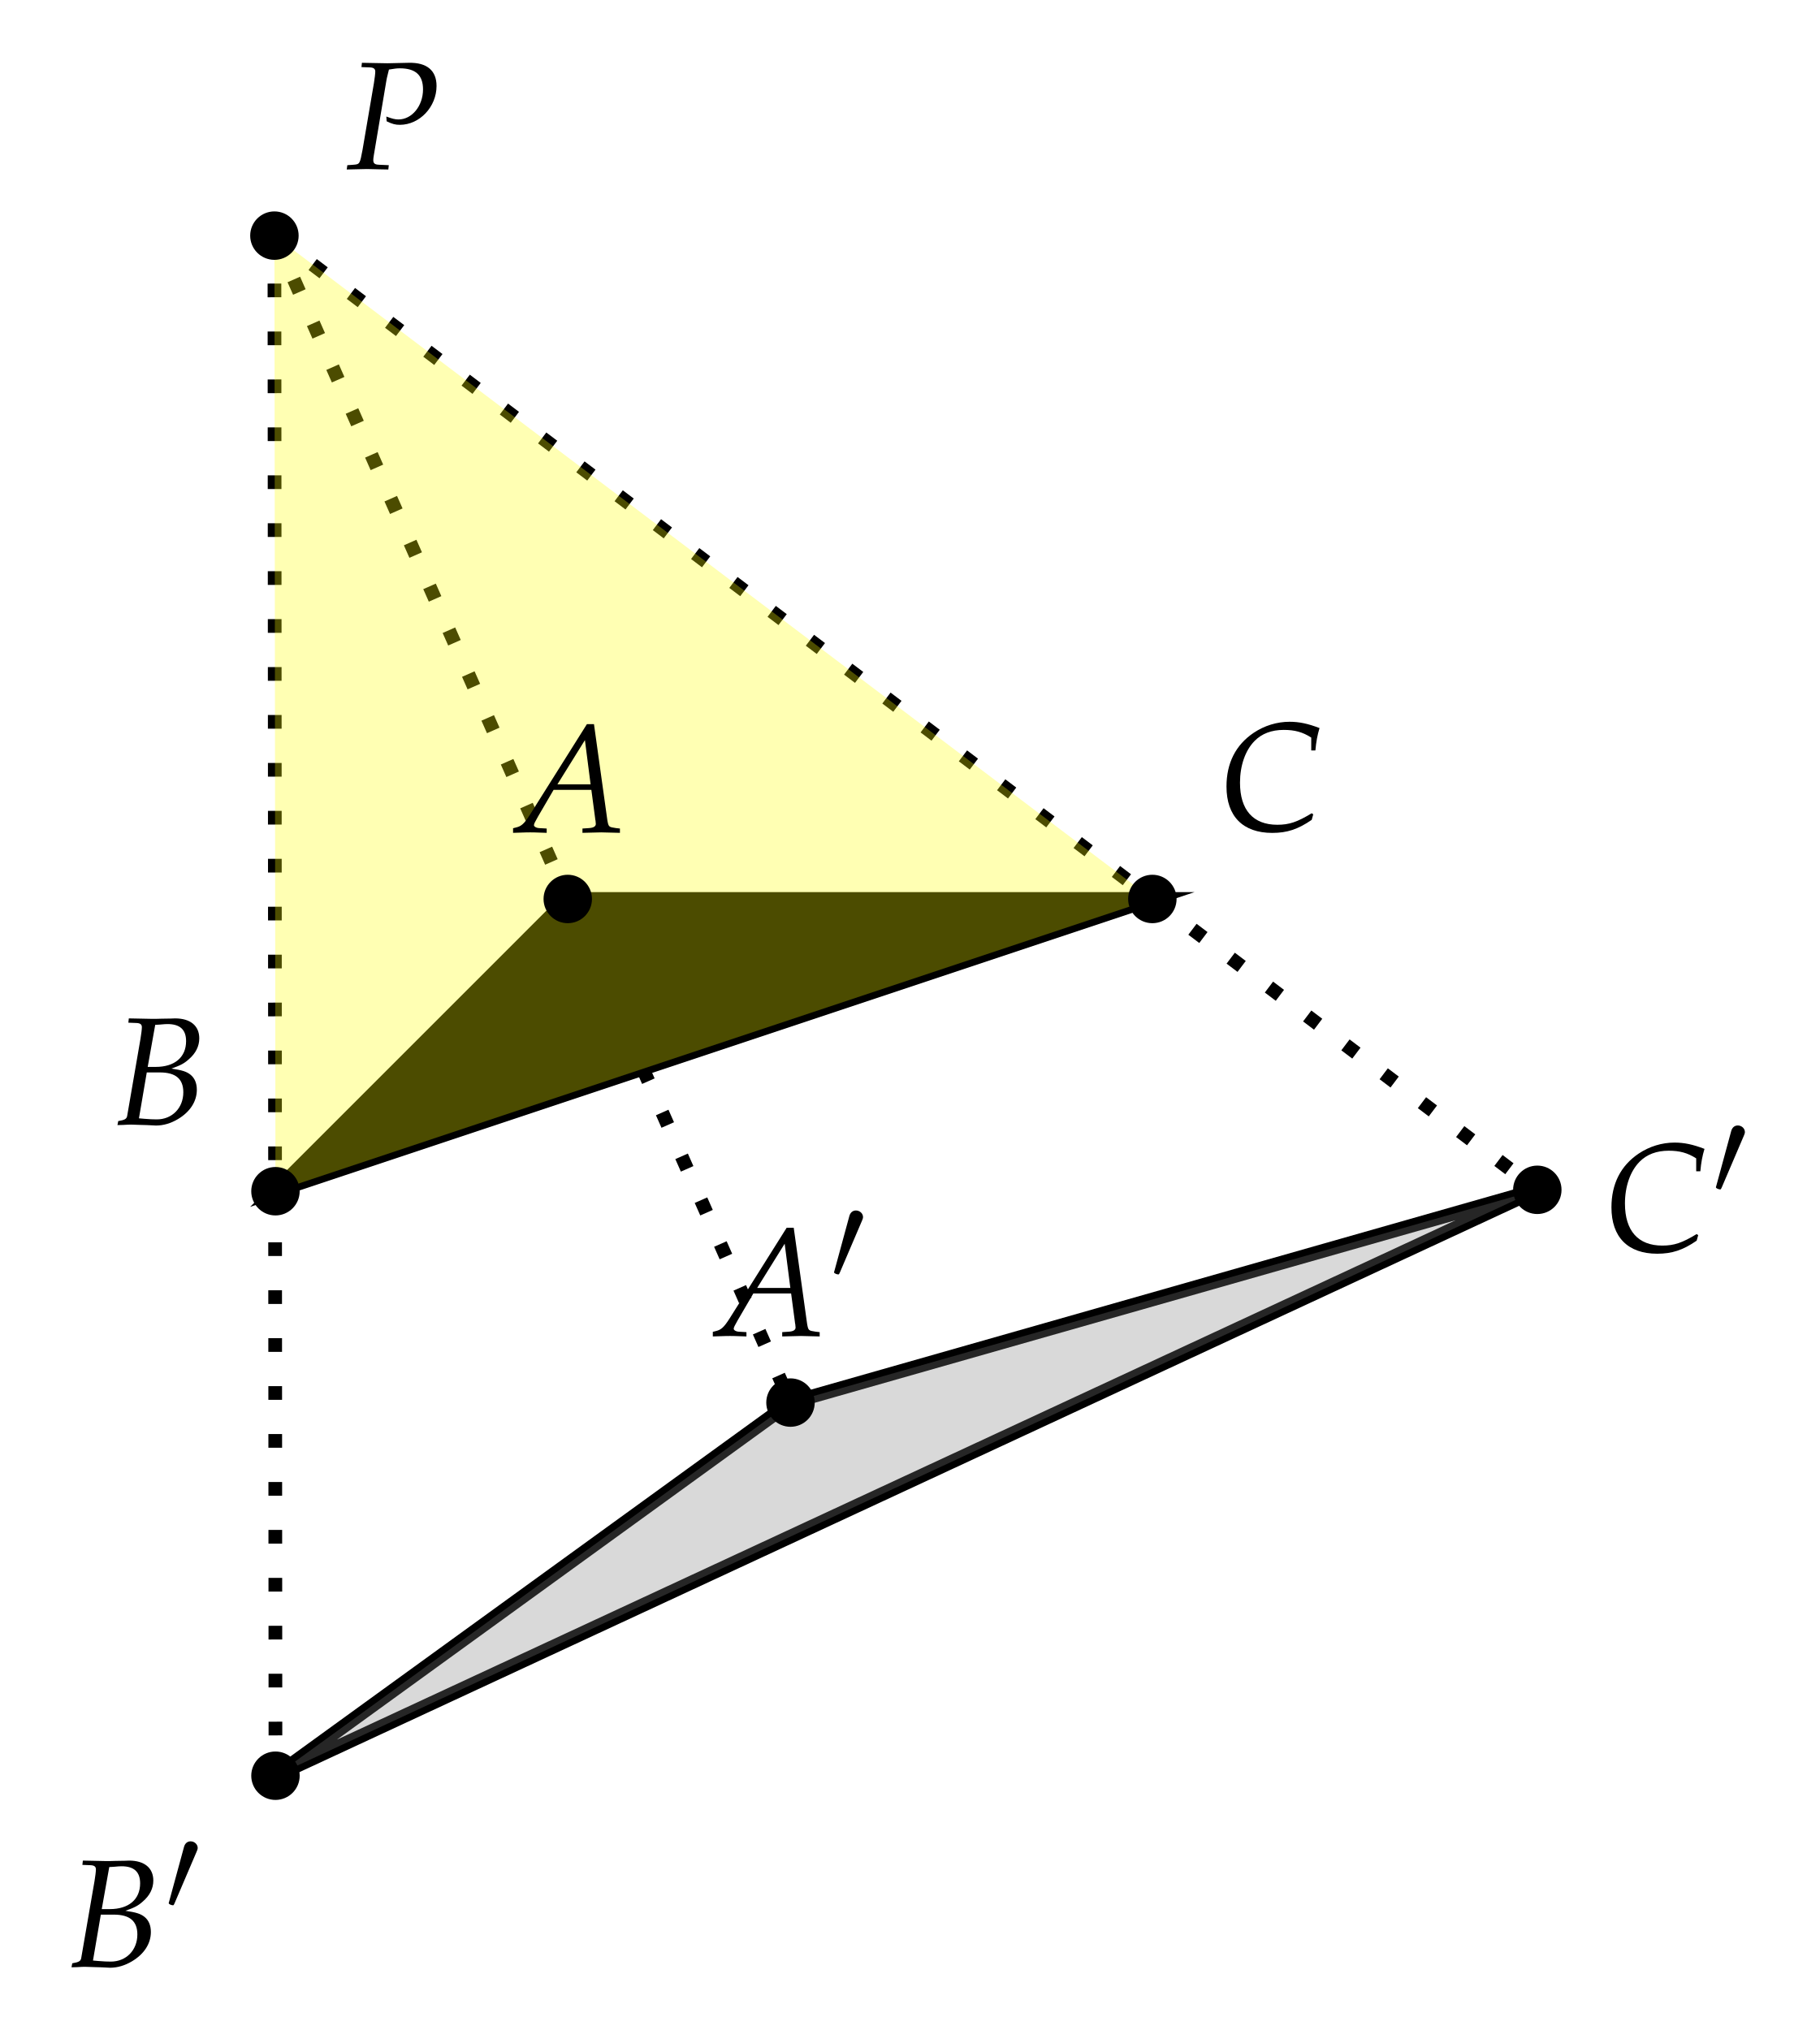
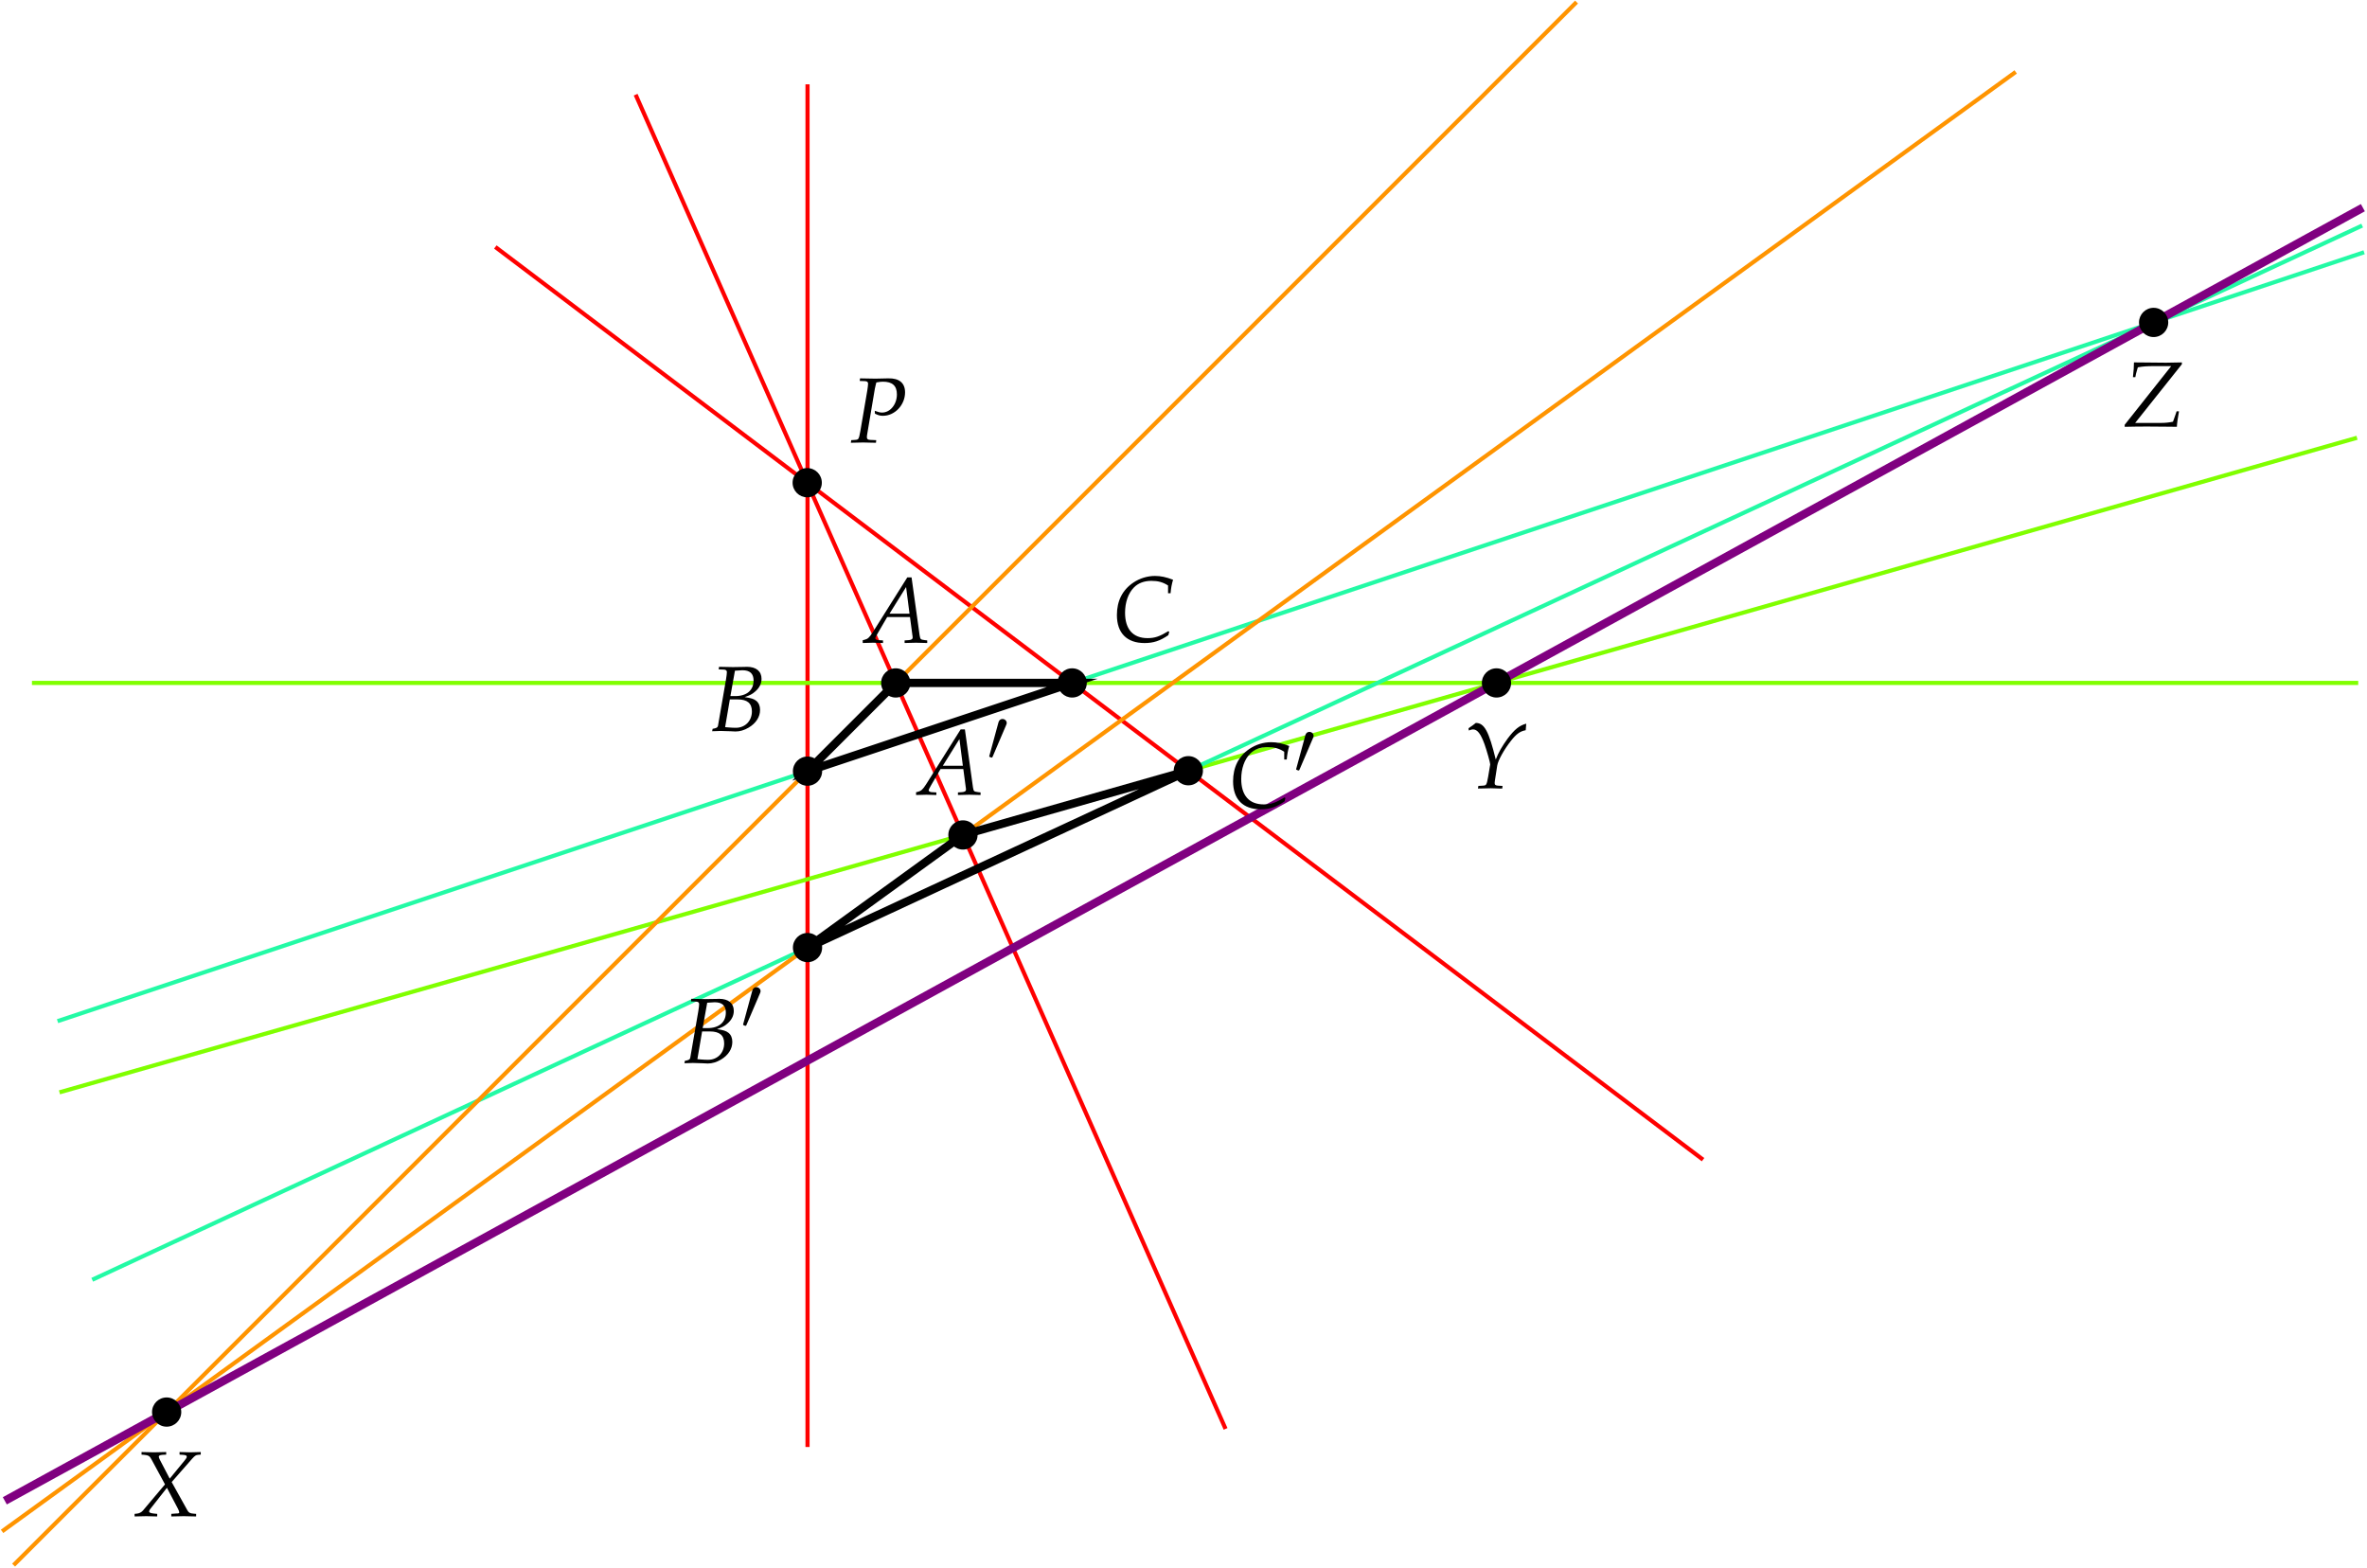
- <svg xmlns="http://www.w3.org/2000/svg" xmlns:xlink="http://www.w3.org/1999/xlink" version="1.1" width="148.186pt" height="165.381pt" viewBox="-.275 -25.2 148.186 165.381">
+ <svg xmlns="http://www.w3.org/2000/svg" xmlns:xlink="http://www.w3.org/1999/xlink" version="1.1" width="319.437pt" height="211.486pt" viewBox="-.275 -25.2 319.437 211.486">
  <defs>
    <path id="g1-65" d="M5.021-7.662L.967-1.217C.576-.609 .38-.435 .011-.348L-.206-.293V.033C.793 0 .793 0 1.011 0C1.217 0 1.239 0 2.174 .033V-.272L1.609-.304C1.435-.315 1.272-.413 1.272-.511C1.272-.598 1.348-.75 1.554-1.109L2.663-3.011H5.336L5.608-.967V-.935C5.608-.924 5.619-.891 5.63-.837C5.641-.75 5.652-.641 5.652-.598C5.652-.424 5.489-.326 5.184-.304L4.706-.272V.033C5.815 0 5.815 0 6.032 0S6.249 0 7.358 .033V-.272L7.075-.304C6.564-.38 6.554-.38 6.467-.869L5.521-7.662H5.021ZM4.88-6.532L5.282-3.402H2.934L4.88-6.532Z" />
    <path id="g1-66" d="M1.054-7.217L1.63-7.195C1.891-7.184 2.011-7.097 2.011-6.901C2.011-6.749 1.967-6.401 1.913-6.075L.967-.598C.924-.402 .793-.326 .337-.25L.283 .033L.685 .022C.978 0 1.141 0 1.272 0C1.391 0 1.674 .011 1.956 .022L2.358 .033L2.576 .043C2.782 .054 2.924 .065 3.011 .065C3.532 .065 4.054-.087 4.565-.391C5.423-.902 5.902-1.641 5.902-2.467C5.902-2.934 5.749-3.293 5.456-3.532C5.173-3.76 4.847-3.858 4.097-3.967C4.717-4.184 4.989-4.315 5.325-4.619C5.825-5.043 6.075-5.554 6.075-6.108C6.075-6.999 5.445-7.521 4.358-7.521C4.336-7.521 4.228-7.521 4.065-7.51L3.38-7.499C3.25-7.488 2.858-7.488 2.728-7.488C2.521-7.488 2.185-7.499 1.652-7.51L1.087-7.521L1.054-7.217ZM2.358-3.695H3.282C4.402-3.695 4.945-3.239 4.945-2.293C4.945-1.174 4.152-.37 3.065-.37C2.848-.37 2.532-.38 2.174-.413C2.108-.424 1.978-.435 1.804-.446L2.358-3.695ZM2.956-7.064C3.076-7.064 3.097-7.075 3.326-7.086C3.554-7.108 3.695-7.119 3.826-7.119C4.706-7.119 5.141-6.727 5.141-5.912C5.141-4.771 4.336-4.086 2.989-4.086H2.424L2.956-7.064Z" />
    <path id="g1-67" d="M6.488-5.641H6.782C6.836-6.26 6.923-6.727 7.075-7.227C6.249-7.543 5.63-7.673 4.956-7.673C4.065-7.673 3.174-7.401 2.413-6.891C1.141-6.032 .489-4.749 .489-3.087C.489-.978 1.652 .196 3.728 .196C4.771 .196 5.543-.054 6.521-.728L6.63-1.119L6.521-1.196C5.499-.576 4.934-.38 4.086-.38C2.38-.38 1.445-1.424 1.445-3.358C1.445-4.565 1.815-5.641 2.478-6.315C2.989-6.836 3.684-7.097 4.543-7.097C5.315-7.097 5.88-6.945 6.488-6.554V-5.641Z" />
    <path id="g1-80" d="M1.141-7.217L1.739-7.195C2-7.184 2.119-7.097 2.119-6.901C2.119-6.749 2.076-6.412 2.022-6.075L1.217-1.359C1.032-.37 1.022-.337 .587-.304L.141-.272L.098 .033L.554 .022C1 .011 1.337 0 1.532 0C1.717 0 2.032 .011 2.467 .022L3.043 .033L3.076-.272L2.369-.304C2.087-.315 1.978-.402 1.978-.63C1.978-.728 1.989-.804 2.022-1.011L2.913-6.304C2.913-6.315 2.956-6.532 3.011-6.738C3.021-6.793 3.054-6.901 3.087-7.043C3.478-7.108 3.652-7.13 3.858-7.13C4.967-7.13 5.499-6.651 5.499-5.641C5.499-4.467 4.717-3.51 3.76-3.51C3.521-3.51 3.304-3.565 2.902-3.717L2.924-3.38C3.326-3.184 3.543-3.13 3.858-3.13C5.26-3.13 6.456-4.402 6.456-5.88C6.456-6.977 5.771-7.553 4.478-7.521L2.978-7.488L1.75-7.51L1.174-7.521L1.141-7.217Z" />
-     <path id="g7-48" d="M1.308-2.456C1.334-2.518 1.355-2.565 1.355-2.617C1.355-2.767 1.22-2.891 1.06-2.891C.915-2.891 .822-2.792 .786-2.658L.171-.398C.171-.388 .15-.331 .15-.326C.15-.269 .284-.233 .326-.233C.357-.233 .362-.248 .393-.315L1.308-2.456Z" />
-     <use id="g11-48" xlink:href="#g7-48" transform="scale(1.4)" />
-     <use id="g18-65" xlink:href="#g1-65" transform="scale(.821918)" />
-     <use id="g18-66" xlink:href="#g1-66" transform="scale(.821918)" />
-     <use id="g18-67" xlink:href="#g1-67" transform="scale(.821918)" />
-     <use id="g18-80" xlink:href="#g1-80" transform="scale(.821918)" />
+     <path id="g1-88" d="M4.521-.272V.033C5.043 .011 5.532 0 5.988 0C6.423 0 6.912 .011 7.434 .033V-.272L7.162-.293C6.717-.326 6.575-.402 6.423-.663L4.565-4L6.967-6.738C7.293-7.097 7.39-7.162 7.673-7.195L7.977-7.217V-7.521L6.738-7.488C6.608-7.488 6.456-7.488 5.489-7.521V-7.217L5.847-7.195C6.195-7.173 6.336-7.119 6.336-6.988C6.336-6.869 6.282-6.771 6.086-6.532L4.336-4.402L3.206-6.564C3.108-6.76 3.054-6.891 3.054-6.977C3.054-7.108 3.195-7.173 3.521-7.195L3.923-7.217V-7.521L3.424-7.51C2.978-7.499 2.652-7.488 2.478-7.488C2.293-7.488 1.967-7.499 1.522-7.51L1.032-7.521V-7.217L1.315-7.195C1.848-7.14 1.978-7.064 2.195-6.662L3.782-3.728L1.196-.663C1.032-.467 .783-.337 .522-.304L.217-.272V.033C.75 .011 1.196 0 1.576 0C1.967 0 2.402 .011 2.869 .033V-.272L2.521-.304C2.108-.348 1.924-.413 1.924-.543C1.924-.63 1.967-.728 2.032-.815L4.01-3.326L5.304-.869C5.402-.674 5.456-.533 5.456-.435C5.456-.348 5.38-.315 5.108-.315L4.934-.304L4.521-.272Z" />
+     <path id="g1-89" d="M.565-7.032L.598-6.771C.848-6.869 .967-6.901 1.087-6.901C1.598-6.901 1.989-6.401 2.435-5.184C2.695-4.456 3.119-2.967 3.108-2.793C3.108-2.793 3.108-2.761 3.097-2.728L2.869-1.359C2.684-.37 2.674-.337 2.239-.304L1.717-.272L1.674 .033L2.25 .022C2.761 .011 3.011 0 3.184 0L4.239 .033H4.521L4.554-.272L4.021-.304C3.728-.326 3.63-.402 3.63-.619C3.63-.685 3.641-.793 3.652-.848L3.934-2.674C4.032-3.271 4.739-4.554 5.543-5.565C6.173-6.369 6.63-6.695 7.271-6.804L7.336-7.575C6.543-7.369 5.967-6.912 5.152-5.825C4.489-4.912 4.065-4.173 3.76-3.369C2.945-6.695 2.424-7.651 1.424-7.662L1.38-7.63C1.348-7.597 1.315-7.575 1.282-7.553C1.163-7.456 .935-7.282 .728-7.151L.565-7.032Z" />
+     <path id="g1-90" d="M.217 .033C1.261 .011 1.891 0 2.837 0C3.684 0 4.956 .011 5.619 .022L6.336 .033C6.358-.413 6.445-1.032 6.586-1.782H6.304L6.228-1.543C6.151-1.326 6.054-1.043 5.967-.804L5.88-.565C5.391-.467 4.978-.424 4.499-.424H1.445L6.923-7.304V-7.521L5.162-7.488H4.88L2.587-7.51L1.304-7.521C1.304-7.01 1.272-6.586 1.185-5.793H1.467C1.5-6.032 1.565-6.304 1.695-6.727L1.761-6.945C2.369-7.054 2.782-7.086 3.717-7.086H5.673L.217-.206V.033Z" />
+     <path id="g8-48" d="M1.308-2.456C1.334-2.518 1.355-2.565 1.355-2.617C1.355-2.767 1.22-2.891 1.06-2.891C.915-2.891 .822-2.792 .786-2.658L.171-.398C.171-.388 .15-.331 .15-.326C.15-.269 .284-.233 .326-.233C.357-.233 .362-.248 .393-.315L1.308-2.456Z" />
+     <use id="g12-48" xlink:href="#g8-48" transform="scale(1.4)" />
+     <use id="g19-65" xlink:href="#g1-65" transform="scale(.821918)" />
+     <use id="g19-66" xlink:href="#g1-66" transform="scale(.821918)" />
+     <use id="g19-67" xlink:href="#g1-67" transform="scale(.821918)" />
+     <use id="g19-80" xlink:href="#g1-80" transform="scale(.821918)" />
+     <use id="g19-88" xlink:href="#g1-88" transform="scale(.821918)" />
+     <use id="g19-89" xlink:href="#g1-89" transform="scale(.821918)" />
+     <use id="g19-90" xlink:href="#g1-90" transform="scale(.821918)" />
  </defs>
  <g id="page1" transform="matrix(1.4 0 0 1.4 0 0)">
-     <g stroke-miterlimit="10" transform="translate(15.83074,85.33212)scale(0.996264,-0.996264)">
+     <g stroke-miterlimit="10" transform="translate(77.64579,73.33729)scale(0.996264,-0.996264)">
      <g fill="#000" stroke="#000">
        <g stroke-width="0.4">
+           <g fill="#f00" stroke="#f00">
+             <path d="M-30.207 67.784L86.647-20.521" fill="none" />
+           </g>
+           <g fill="#f00" stroke="#f00">
+             <path d="M-16.631 82.519L40.45-46.568" fill="none" />
+           </g>
+           <g fill="#f00" stroke="#f00">
+             <path d="M0 83.521V-48.319" fill="none" />
+           </g>
+           <g fill="#80ff00" stroke="#80ff00">
+             <path d="M-75.042 25.606H150.042" fill="none" />
+           </g>
+           <g fill="#80ff00" stroke="#80ff00">
+             <path d="M-72.379-14.005L149.924 49.325" fill="none" />
+           </g>
+           <g fill="#23faa5" stroke="#23faa5">
+             <path d="M-72.567-7.119L150.61 67.275" fill="none" />
+           </g>
+           <g fill="#23faa5" stroke="#23faa5">
+             <path d="M-69.212-32.141L150.424 69.856" fill="none" />
+           </g>
+           <g fill="#ff9400" stroke="#ff9400">
+             <path d="M-77.934-56.481L116.9 84.72" fill="none" />
+           </g>
+           <g fill="#ff9400" stroke="#ff9400">
+             <path d="M-76.819-59.748L74.409 91.48" fill="none" />
+           </g>
          <g stroke-width="0.8">
-             <path d="M17.07 51.211L0 34.14L51.211 51.211H17.07" fill="none" />
+             <g fill="#800080" stroke="#800080">
+               <path d="M-77.669-53.526L150.491 71.587" fill="none" />
+             </g>
          </g>
          <g stroke-width="0.8">
-             <path d="M30.078 21.795L0 0L73.692 34.222L30.078 21.795" fill="none" />
+             <path d="M8.535 25.605L0 17.07L25.605 25.605H8.535" fill="none" />
          </g>
          <g stroke-width="0.8">
-             <g stroke-dasharray="0.8,2.0" stroke-dashoffset="0.0">
-               <path d="M-.061 89.956L30.078 21.795" fill="none" />
-             </g>
-           </g>
-           <g stroke-width="0.8">
-             <g stroke-dasharray="0.8,2.0" stroke-dashoffset="0.0">
-               <path d="M-.061 89.956L0 0" fill="none" />
-             </g>
-           </g>
-           <g stroke-width="0.8">
-             <g stroke-dasharray="0.8,2.0" stroke-dashoffset="0.0">
-               <path d="M-.061 89.956L73.692 34.222" fill="none" />
-             </g>
-           </g>
-           <g fill="#000" stroke="#000">
-             <path d="M17.07 51.211L0 34.14L51.211 51.211" stroke="none" />
-           </g>
-           <g fill="#ff0" stroke="#ff0">
-             <g stroke-opacity="0.3">
-               <g fill-opacity="0.3">
-                 <path d="M-.061 89.956L0 34.14L51.211 51.211" stroke="none" />
-               </g>
-             </g>
-           </g>
-           <g fill="#808080" stroke="#808080">
-             <g stroke-opacity="0.3">
-               <g fill-opacity="0.3">
-                 <path d="M30.078 21.795L0 0L73.692 34.222" stroke="none" />
-               </g>
-             </g>
-           </g>
-           <path d="M18.484 51.211C18.484 51.992 17.851 52.625 17.07 52.625S15.656 51.992 15.656 51.211S16.289 49.796 17.07 49.796S18.484 50.429 18.484 51.211ZM17.07 51.211" stroke="none" />
-           <g transform="translate(17.07016,51.21054)">
-             <g stroke="none" transform="scale(-1.00375,1.00375)translate(15.83074,85.33212)scale(-1,-1)">
-               <g fill="#000">
-                 <g stroke="none" />
-               </g>
-             </g>
-           </g>
-           <path d="M1.414 34.14C1.414 34.921 .781 35.555 0 35.555S-1.414 34.921-1.414 34.14S-.781 32.726 0 32.726S1.414 33.359 1.414 34.14ZM0 34.14" stroke="none" />
-           <g transform="translate(0.0,34.14035)">
-             <g stroke="none" transform="scale(-1.00375,1.00375)translate(15.83074,85.33212)scale(-1,-1)">
-               <g fill="#000">
-                 <g stroke="none" />
-               </g>
-             </g>
-           </g>
-           <path d="M52.625 51.211C52.625 51.992 51.992 52.625 51.211 52.625S49.796 51.992 49.796 51.211S50.429 49.796 51.211 49.796S52.625 50.429 52.625 51.211ZM51.211 51.211" stroke="none" />
-           <g transform="translate(51.21054,51.21054)">
-             <g stroke="none" transform="scale(-1.00375,1.00375)translate(15.83074,85.33212)scale(-1,-1)">
-               <g fill="#000">
-                 <g stroke="none" />
-               </g>
-             </g>
-           </g>
-           <path d="M31.492 21.795C31.492 22.576 30.859 23.209 30.078 23.209C29.297 23.209 28.663 22.576 28.663 21.795S29.297 20.381 30.078 20.381C30.859 20.381 31.492 21.014 31.492 21.795ZM30.078 21.795" stroke="none" />
-           <g transform="translate(30.07764,21.7952)">
-             <g stroke="none" transform="scale(-1.00375,1.00375)translate(15.83074,85.33212)scale(-1,-1)">
+             <path d="M15.039 10.898L0 0L36.846 17.111L15.039 10.898" fill="none" />
+           </g>
+           <path d="M9.949 25.605C9.949 26.386 9.316 27.02 8.535 27.02C7.754 27.02 7.121 26.386 7.121 25.605C7.121 24.824 7.754 24.191 8.535 24.191C9.316 24.191 9.949 24.824 9.949 25.605ZM8.535 25.605" stroke="none" />
+           <g transform="translate(8.53506,25.60526)">
+             <g stroke="none" transform="scale(-1.00375,1.00375)translate(77.64579,73.33729)scale(-1,-1)">
+               <g fill="#000">
+                 <g stroke="none" />
+               </g>
+             </g>
+           </g>
+           <path d="M1.414 17.07C1.414 17.851 .781 18.484 0 18.484S-1.414 17.851-1.414 17.07S-.781 15.656 0 15.656S1.414 16.289 1.414 17.07ZM0 17.07" stroke="none" />
+           <g transform="translate(0.0,17.07016)">
+             <g stroke="none" transform="scale(-1.00375,1.00375)translate(77.64579,73.33729)scale(-1,-1)">
+               <g fill="#000">
+                 <g stroke="none" />
+               </g>
+             </g>
+           </g>
+           <path d="M27.02 25.605C27.02 26.386 26.386 27.02 25.605 27.02C24.824 27.02 24.191 26.386 24.191 25.605C24.191 24.824 24.824 24.191 25.605 24.191C26.386 24.191 27.02 24.824 27.02 25.605ZM25.605 25.605" stroke="none" />
+           <g transform="translate(25.60526,25.60526)">
+             <g stroke="none" transform="scale(-1.00375,1.00375)translate(77.64579,73.33729)scale(-1,-1)">
+               <g fill="#000">
+                 <g stroke="none" />
+               </g>
+             </g>
+           </g>
+           <path d="M16.453 10.898C16.453 11.679 15.82 12.312 15.039 12.312S13.624 11.679 13.624 10.898C13.624 10.116 14.258 9.483 15.039 9.483S16.453 10.116 16.453 10.898ZM15.039 10.898" stroke="none" />
+           <g transform="translate(15.0388,10.89758)">
+             <g stroke="none" transform="scale(-1.00375,1.00375)translate(77.64579,73.33729)scale(-1,-1)">
              <g fill="#000">
                <g stroke="none" />
              </g>
            </g>
          </g>
          <path d="M1.414 0C1.414 .781 .781 1.414 0 1.414S-1.414 .781-1.414 0S-.781-1.414 0-1.414S1.414-.781 1.414 0ZM0 0" stroke="none" />
-           <g stroke="none" transform="scale(-1.00375,1.00375)translate(15.83074,85.33212)scale(-1,-1)">
+           <g stroke="none" transform="scale(-1.00375,1.00375)translate(77.64579,73.33729)scale(-1,-1)">
            <g fill="#000">
              <g stroke="none" />
            </g>
          </g>
-           <path d="M75.106 34.222C75.106 35.003 74.473 35.637 73.692 35.637C72.911 35.637 72.278 35.003 72.278 34.222C72.278 33.441 72.911 32.808 73.692 32.808C74.473 32.808 75.106 33.441 75.106 34.222ZM73.692 34.222" stroke="none" />
-           <g transform="translate(73.69199,34.2223)">
-             <g stroke="none" transform="scale(-1.00375,1.00375)translate(15.83074,85.33212)scale(-1,-1)">
-               <g fill="#000">
-                 <g stroke="none" />
-               </g>
-             </g>
-           </g>
-           <path d="M1.353 89.956C1.353 90.738 .72 91.371-.061 91.371C-.843 91.371-1.476 90.738-1.476 89.956C-1.476 89.175-.843 88.542-.061 88.542C.72 88.542 1.353 89.175 1.353 89.956ZM-.061 89.956" stroke="none" />
-           <g transform="translate(-0.06145,89.95644)">
-             <g stroke="none" transform="scale(-1.00375,1.00375)translate(15.83074,85.33212)scale(-1,-1)">
-               <g fill="#000">
-                 <g stroke="none" />
-               </g>
-             </g>
-           </g>
-           <g transform="translate(13.48367,55.1006)">
-             <g stroke="none" transform="scale(-1.00375,1.00375)translate(15.83074,85.33212)scale(-1,-1)">
-               <g fill="#000">
-                 <g stroke="none">
-                   <use x="16.391" y="85.332" xlink:href="#g18-65" />
-                 </g>
-               </g>
-             </g>
-           </g>
-           <g transform="translate(-9.75356,38.03043)">
-             <g stroke="none" transform="scale(-1.00375,1.00375)translate(15.83074,85.33212)scale(-1,-1)">
-               <g fill="#000">
-                 <g stroke="none">
-                   <use x="16.122" y="85.332" xlink:href="#g18-66" />
-                 </g>
-               </g>
-             </g>
-           </g>
-           <g transform="translate(55.06013,55.23112)">
-             <g stroke="none" transform="scale(-1.00375,1.00375)translate(15.83074,85.33212)scale(-1,-1)">
-               <g fill="#000">
-                 <g stroke="none">
-                   <use x="15.907" y="85.332" xlink:href="#g18-67" />
-                 </g>
-               </g>
-             </g>
-           </g>
-           <g transform="translate(25.14915,25.68526)">
-             <g stroke="none" transform="scale(-1.00375,1.00375)translate(15.83074,85.33212)scale(-1,-1)">
-               <g fill="#000">
-                 <g stroke="none">
-                   <use x="16.391" y="85.332" xlink:href="#g18-65" />
-                   <use x="23.064" y="82.077" xlink:href="#g11-48" />
+           <path d="M38.26 17.111C38.26 17.892 37.627 18.525 36.846 18.525C36.065 18.525 35.432 17.892 35.432 17.111C35.432 16.33 36.065 15.697 36.846 15.697C37.627 15.697 38.26 16.33 38.26 17.111ZM36.846 17.111" stroke="none" />
+           <g transform="translate(36.846,17.11115)">
+             <g stroke="none" transform="scale(-1.00375,1.00375)translate(77.64579,73.33729)scale(-1,-1)">
+               <g fill="#000">
+                 <g stroke="none" />
+               </g>
+             </g>
+           </g>
+           <path d="M-60.595-44.939C-60.595-44.158-61.228-43.525-62.009-43.525S-63.423-44.158-63.423-44.939S-62.79-46.353-62.009-46.353S-60.595-45.72-60.595-44.939ZM-62.009-44.939" stroke="none" />
+           <g transform="translate(-62.00914,-44.93895)">
+             <g stroke="none" transform="scale(-1.00375,1.00375)translate(77.64579,73.33729)scale(-1,-1)">
+               <g fill="#000">
+                 <g stroke="none" />
+               </g>
+             </g>
+           </g>
+           <path d="M68.077 25.605C68.077 26.386 67.444 27.02 66.662 27.02C65.881 27.02 65.248 26.386 65.248 25.605C65.248 24.824 65.881 24.191 66.662 24.191C67.444 24.191 68.077 24.824 68.077 25.605ZM66.662 25.605" stroke="none" />
+           <g transform="translate(66.66248,25.60526)">
+             <g stroke="none" transform="scale(-1.00375,1.00375)translate(77.64579,73.33729)scale(-1,-1)">
+               <g fill="#000">
+                 <g stroke="none" />
+               </g>
+             </g>
+           </g>
+           <path d="M131.66 60.485C131.66 61.266 131.027 61.899 130.245 61.899S128.831 61.266 128.831 60.485C128.831 59.704 129.464 59.07 130.245 59.07S131.66 59.704 131.66 60.485ZM130.245 60.485" stroke="none" />
+           <g transform="translate(130.2455,60.48476)">
+             <g stroke="none" transform="scale(-1.00375,1.00375)translate(77.64579,73.33729)scale(-1,-1)">
+               <g fill="#000">
+                 <g stroke="none" />
+               </g>
+             </g>
+           </g>
+           <path d="M1.384 44.978C1.384 45.759 .75 46.393-.031 46.393C-.812 46.393-1.445 45.759-1.445 44.978S-.812 43.564-.031 43.564C.75 43.564 1.384 44.197 1.384 44.978ZM-.031 44.978" stroke="none" />
+           <g transform="translate(-0.03072,44.97821)">
+             <g stroke="none" transform="scale(-1.00375,1.00375)translate(77.64579,73.33729)scale(-1,-1)">
+               <g fill="#000">
+                 <g stroke="none" />
+               </g>
+             </g>
+           </g>
+           <g transform="translate(4.94858,29.49532)">
+             <g stroke="none" transform="scale(-1.00375,1.00375)translate(77.64579,73.33729)scale(-1,-1)">
+               <g fill="#000">
+                 <g stroke="none">
+                   <use x="78.206" y="73.337" xlink:href="#g19-65" />
+                 </g>
+               </g>
+             </g>
+           </g>
+           <g transform="translate(-9.75356,20.96024)">
+             <g stroke="none" transform="scale(-1.00375,1.00375)translate(77.64579,73.33729)scale(-1,-1)">
+               <g fill="#000">
+                 <g stroke="none">
+                   <use x="77.937" y="73.337" xlink:href="#g19-66" />
+                 </g>
+               </g>
+             </g>
+           </g>
+           <g transform="translate(29.45485,29.62584)">
+             <g stroke="none" transform="scale(-1.00375,1.00375)translate(77.64579,73.33729)scale(-1,-1)">
+               <g fill="#000">
+                 <g stroke="none">
+                   <use x="77.722" y="73.337" xlink:href="#g19-67" />
+                 </g>
+               </g>
+             </g>
+           </g>
+           <g transform="translate(10.11032,14.78764)">
+             <g stroke="none" transform="scale(-1.00375,1.00375)translate(77.64579,73.33729)scale(-1,-1)">
+               <g fill="#000">
+                 <g stroke="none">
+                   <use x="78.206" y="73.337" xlink:href="#g19-65" />
+                   <use x="84.879" y="70.082" xlink:href="#g12-48" />
                </g>
              </g>
            </g>
          </g>
          <g transform="translate(-12.43755,-11.16258)">
-             <g stroke="none" transform="scale(-1.00375,1.00375)translate(15.83074,85.33212)scale(-1,-1)">
-               <g fill="#000">
-                 <g stroke="none">
-                   <use x="16.122" y="85.332" xlink:href="#g18-66" />
-                   <use x="21.8" y="82.077" xlink:href="#g11-48" />
-                 </g>
-               </g>
-             </g>
-           </g>
-           <g transform="translate(77.54158,30.6513)">
-             <g stroke="none" transform="scale(-1.00375,1.00375)translate(15.83074,85.33212)scale(-1,-1)">
-               <g fill="#000">
-                 <g stroke="none">
-                   <use x="15.907" y="85.332" xlink:href="#g18-67" />
-                   <use x="22.176" y="82.077" xlink:href="#g11-48" />
-                 </g>
-               </g>
-             </g>
-           </g>
-           <g transform="translate(3.78815,93.84651)">
-             <g stroke="none" transform="scale(-1.00375,1.00375)translate(15.83074,85.33212)scale(-1,-1)">
-               <g fill="#000">
-                 <g stroke="none">
-                   <use x="16.122" y="85.332" xlink:href="#g18-80" />
+             <g stroke="none" transform="scale(-1.00375,1.00375)translate(77.64579,73.33729)scale(-1,-1)">
+               <g fill="#000">
+                 <g stroke="none">
+                   <use x="77.937" y="73.337" xlink:href="#g19-66" />
+                   <use x="83.615" y="70.082" xlink:href="#g12-48" />
+                 </g>
+               </g>
+             </g>
+           </g>
+           <g transform="translate(40.69559,13.54015)">
+             <g stroke="none" transform="scale(-1.00375,1.00375)translate(77.64579,73.33729)scale(-1,-1)">
+               <g fill="#000">
+                 <g stroke="none">
+                   <use x="77.722" y="73.337" xlink:href="#g19-67" />
+                   <use x="83.991" y="70.082" xlink:href="#g12-48" />
+                 </g>
+               </g>
+             </g>
+           </g>
+           <g transform="translate(3.81888,48.86829)">
+             <g stroke="none" transform="scale(-1.00375,1.00375)translate(77.64579,73.33729)scale(-1,-1)">
+               <g fill="#000">
+                 <g stroke="none">
+                   <use x="77.937" y="73.337" xlink:href="#g19-80" />
+                 </g>
+               </g>
+             </g>
+           </g>
+           <g transform="translate(-65.53712,-55.01204)">
+             <g stroke="none" transform="scale(-1.00375,1.00375)translate(77.64579,73.33729)scale(-1,-1)">
+               <g fill="#000">
+                 <g stroke="none">
+                   <use x="77.892" y="73.337" xlink:href="#g19-88" />
+                 </g>
+               </g>
+             </g>
+           </g>
+           <g transform="translate(63.5575,15.41518)">
+             <g stroke="none" transform="scale(-1.00375,1.00375)translate(77.64579,73.33729)scale(-1,-1)">
+               <g fill="#000">
+                 <g stroke="none">
+                   <use x="77.579" y="73.337" xlink:href="#g19-89" />
+                 </g>
+               </g>
+             </g>
+           </g>
+           <g transform="translate(127.0191,50.41167)">
+             <g stroke="none" transform="scale(-1.00375,1.00375)translate(77.64579,73.33729)scale(-1,-1)">
+               <g fill="#000">
+                 <g stroke="none">
+                   <use x="77.892" y="73.337" xlink:href="#g19-90" />
                </g>
              </g>
            </g>
          </g>
        </g>
      </g>
    </g>
  </g>
</svg>
